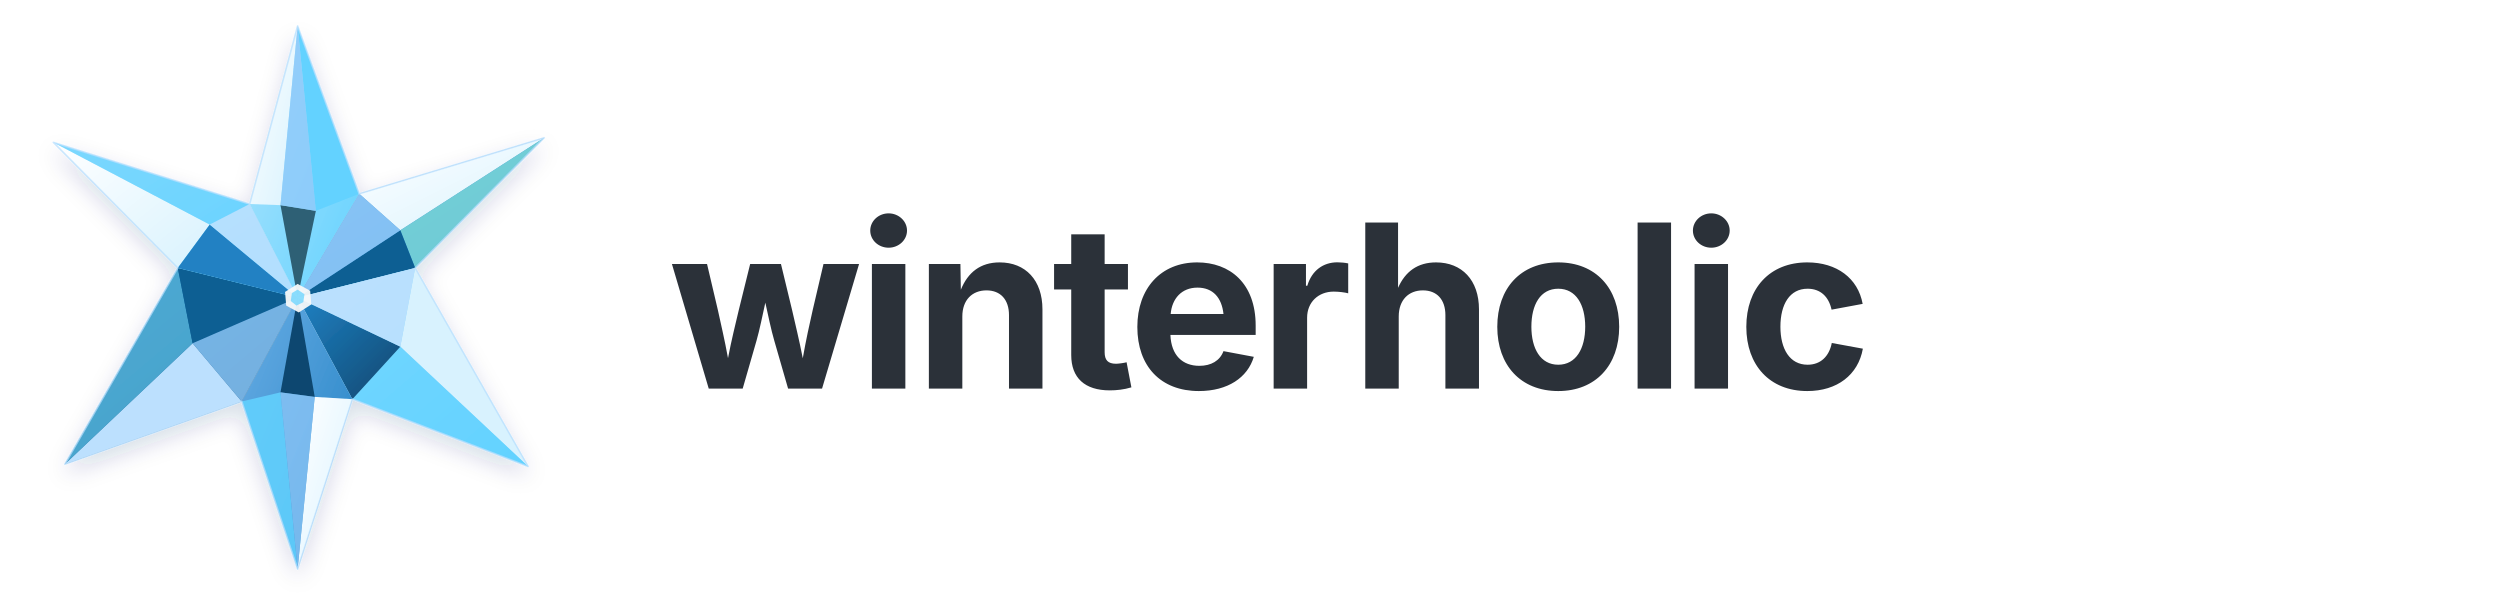
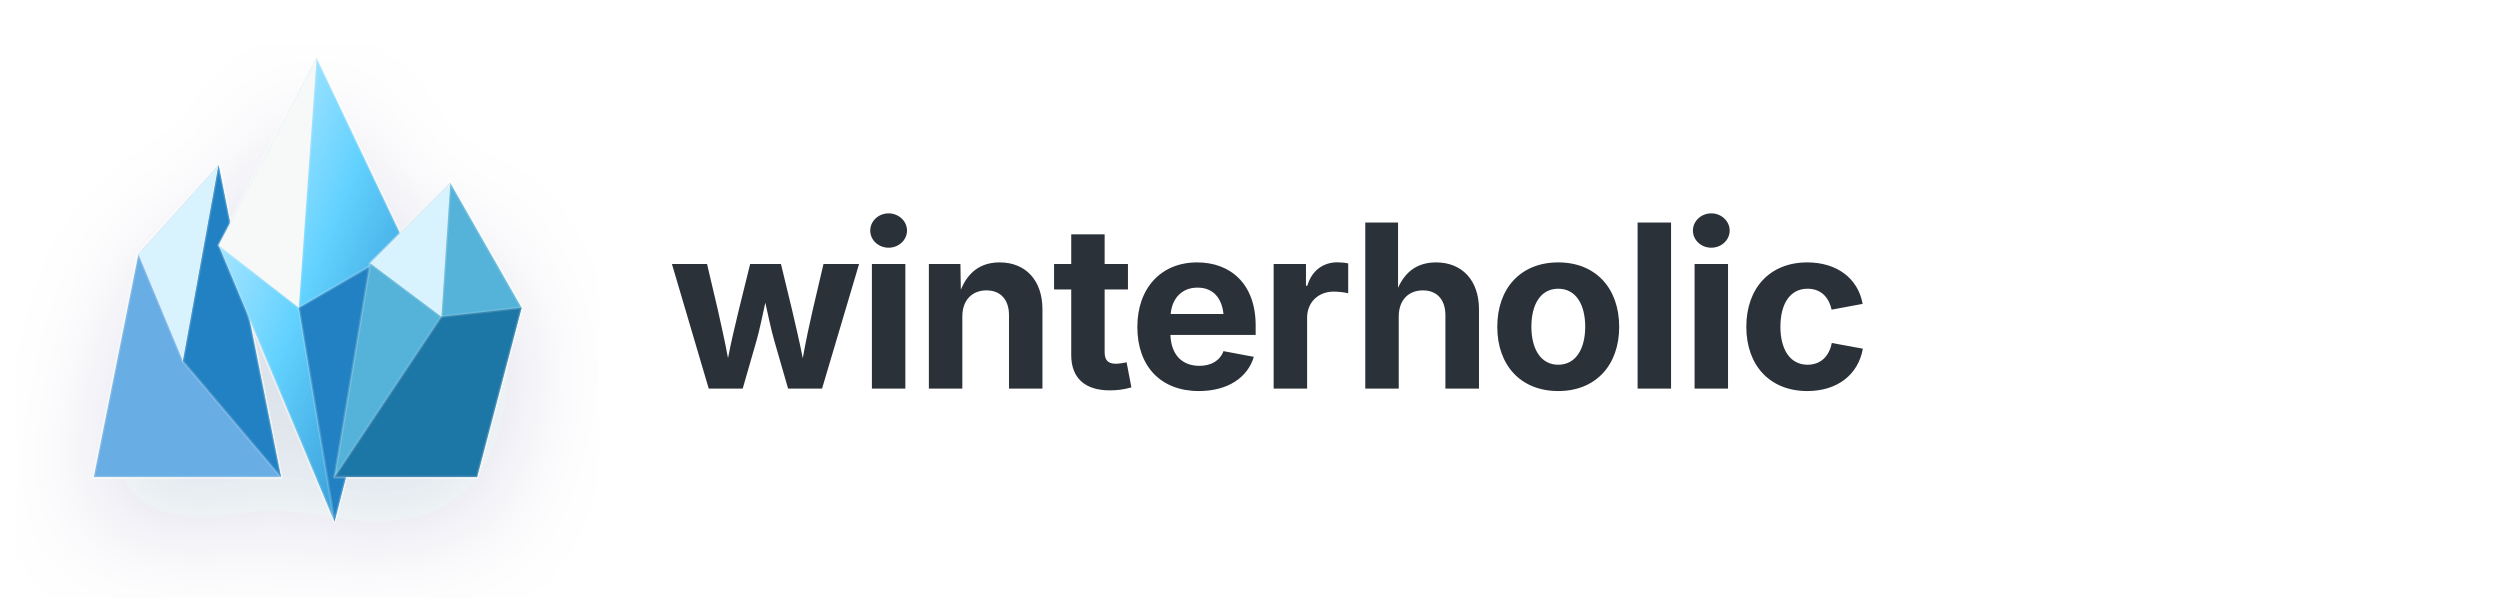
<svg xmlns="http://www.w3.org/2000/svg" viewBox="0 0 920 220" role="img" aria-labelledby="title desc">
  <defs>
-     <linearGradient id="snow" x1="0" y1="0" x2="1" y2="1">
-       <stop stop-color="#FFFFFF" />
-       <stop offset="1" stop-color="#D8F2FE" />
-     </linearGradient>
    <linearGradient id="ice" x1="0" y1="0" x2="1" y2="1">
-       <stop stop-color="#AFE4FC" />
-       <stop offset="1" stop-color="#63D2FF" />
-     </linearGradient>
-     <linearGradient id="lake" x1="0" y1="0" x2="1" y2="1">
-       <stop stop-color="#69ADE5" />
+       <stop stop-color="#D8F2FE" />
+       <stop offset=".48" stop-color="#63D2FF" />
      <stop offset="1" stop-color="#2081C3" />
    </linearGradient>
-     <linearGradient id="deep" x1="0" y1="0" x2="1" y2="1">
-       <stop stop-color="#2081C3" />
-       <stop offset="1" stop-color="#0E476F" />
-     </linearGradient>
-     <filter id="depth" x="-16%" y="-16%" width="132%" height="132%">
-       <feDropShadow dx="0" dy="8" stdDeviation="10" flood-color="#1D2F6F" flood-opacity=".16" />
+     <filter id="depth" x="-18%" y="-18%" width="136%" height="142%">
+       <feDropShadow dx="0" dy="5" stdDeviation="6" flood-color="#1D2F6F" flood-opacity=".14" />
    </filter>
-     <g id="crystal" stroke-linejoin="round">
-       <path fill="url(#ice)" d="m256 256-42-82 42-156 54 147Z" />
-       <path fill="url(#snow)" d="m214 174 42-156-15 157Z" />
-       <path fill="#63D2FF" d="m256 18 54 147-38 15Z" />
-       <path fill="#2F6075" d="m256 256-15-81 31 5Z" />
-       <path fill="#90C9F9" d="m241 175 15-157 16 162Z" opacity=".82" />
-       <path fill="url(#lake)" d="m256 256 54-91 162-49-113 114Z" />
-       <path fill="url(#snow)" d="m310 165 162-49-126 81Z" />
-       <path fill="#78D5D7" d="m472 116-113 114-13-33Z" opacity=".86" />
-       <path fill="#0A5E93" d="m256 256 90-59 13 33Z" />
-       <path fill="#90C9F9" d="m256 256 54-91 36 32Z" opacity=".84" />
-       <path fill="url(#ice)" d="m256 256 103-26 99 174-154-59Z" />
-       <path fill="#D8F2FE" d="m359 230 99 174-112-105Z" />
-       <path fill="#63D2FF" d="m458 404-154-59 42-46Z" opacity=".76" />
-       <path fill="url(#deep)" d="m256 256 90 43-42 46Z" />
-       <path fill="#BCE0FE" d="m256 256 103-26-13 69Z" opacity=".9" />
-       <path fill="url(#lake)" d="m256 256 48 89-48 149-49-147Z" />
-       <path fill="url(#snow)" d="m304 345-48 149 15-151Z" />
-       <path fill="#63D2FF" d="m256 494-49-147 34-8Z" opacity=".85" />
-       <path fill="#0E476F" d="m256 256 15 87-30-4Z" />
-       <path fill="#90C9F9" d="m241 339 15 155 15-151Z" opacity=".72" />
-       <path fill="url(#deep)" d="m256 256-49 91-155 55 99-172Z" />
-       <path fill="#BCE0FE" d="M207 347 52 402l112-106Z" />
-       <path fill="#55B3D9" d="m52 402 99-172 13 66Z" opacity=".82" />
-       <path fill="#0A5E93" d="m256 256-92 40-13-66Z" />
-       <path fill="#90C9F9" d="m256 256-49 91-43-51Z" opacity=".78" />
-       <path fill="url(#ice)" d="m256 256-105-26L42 120l172 54Z" />
-       <path fill="url(#snow)" d="M151 230 42 120l137 72Z" />
-       <path fill="#63D2FF" d="m42 120 172 54-35 18Z" opacity=".68" />
-       <path fill="#2081C3" d="m256 256-77-64-28 38Z" />
-       <path fill="#BCE0FE" d="m256 256-42-82-35 18Z" opacity=".88" />
-       <path fill="#F7F9F9" d="m256 244 11 6 1 12-11 7-11-6-1-12Z" opacity=".94" />
-       <path fill="#63D2FF" d="m256 249 6 4-1 7-6 3-5-4 1-7Z" opacity=".72" />
-       <path fill="none" stroke="#BCE0FE" stroke-width="1.5" opacity=".72" d="m256 18 54 147 162-49-113 114 99 174-154-59-48 149-49-147-155 55 99-172L42 120l172 54Z" />
-     </g>
  </defs>
-   <g transform="translate(2 2) scale(.42)" filter="url(#depth)">
-     <use href="#crystal" />
+   <g transform="translate(5 5) scale(3.28)" filter="url(#depth)" stroke="#F7F9F9" stroke-opacity=".18" stroke-width=".3" stroke-linejoin="round">
+     <path fill="#69ADE5" d="m14 27 9-10 7 35H9Z" />
+     <path fill="#D8F2FE" d="m23 17-4 22-5-12Z" />
+     <path fill="#2081C3" d="m23 17 7 35-11-13Z" />
+     <path fill="url(#ice)" d="m34 5 10 21-8 31-13-31Z" />
+     <path fill="#F7F9F9" d="m34 5-11 21 9 7Z" />
+     <path fill="#2081C3" d="m32 33 12-7-8 31Z" />
+     <path fill="#55B3D9" d="m49 19 8 14-5 19H36l4-24Z" />
+     <path fill="#D8F2FE" d="m49 19-9 9 8 6Z" />
+     <path fill="#0A5E93" d="m48 34 9-1-5 19H36Z" opacity=".72" />
  </g>
  <text x="246" y="143" fill="#2B3139" font-family="Pretendard Variable, Pretendard, Inter, sans-serif" font-size="84" font-weight="700" letter-spacing="-1.8">winterholic</text>
</svg>
